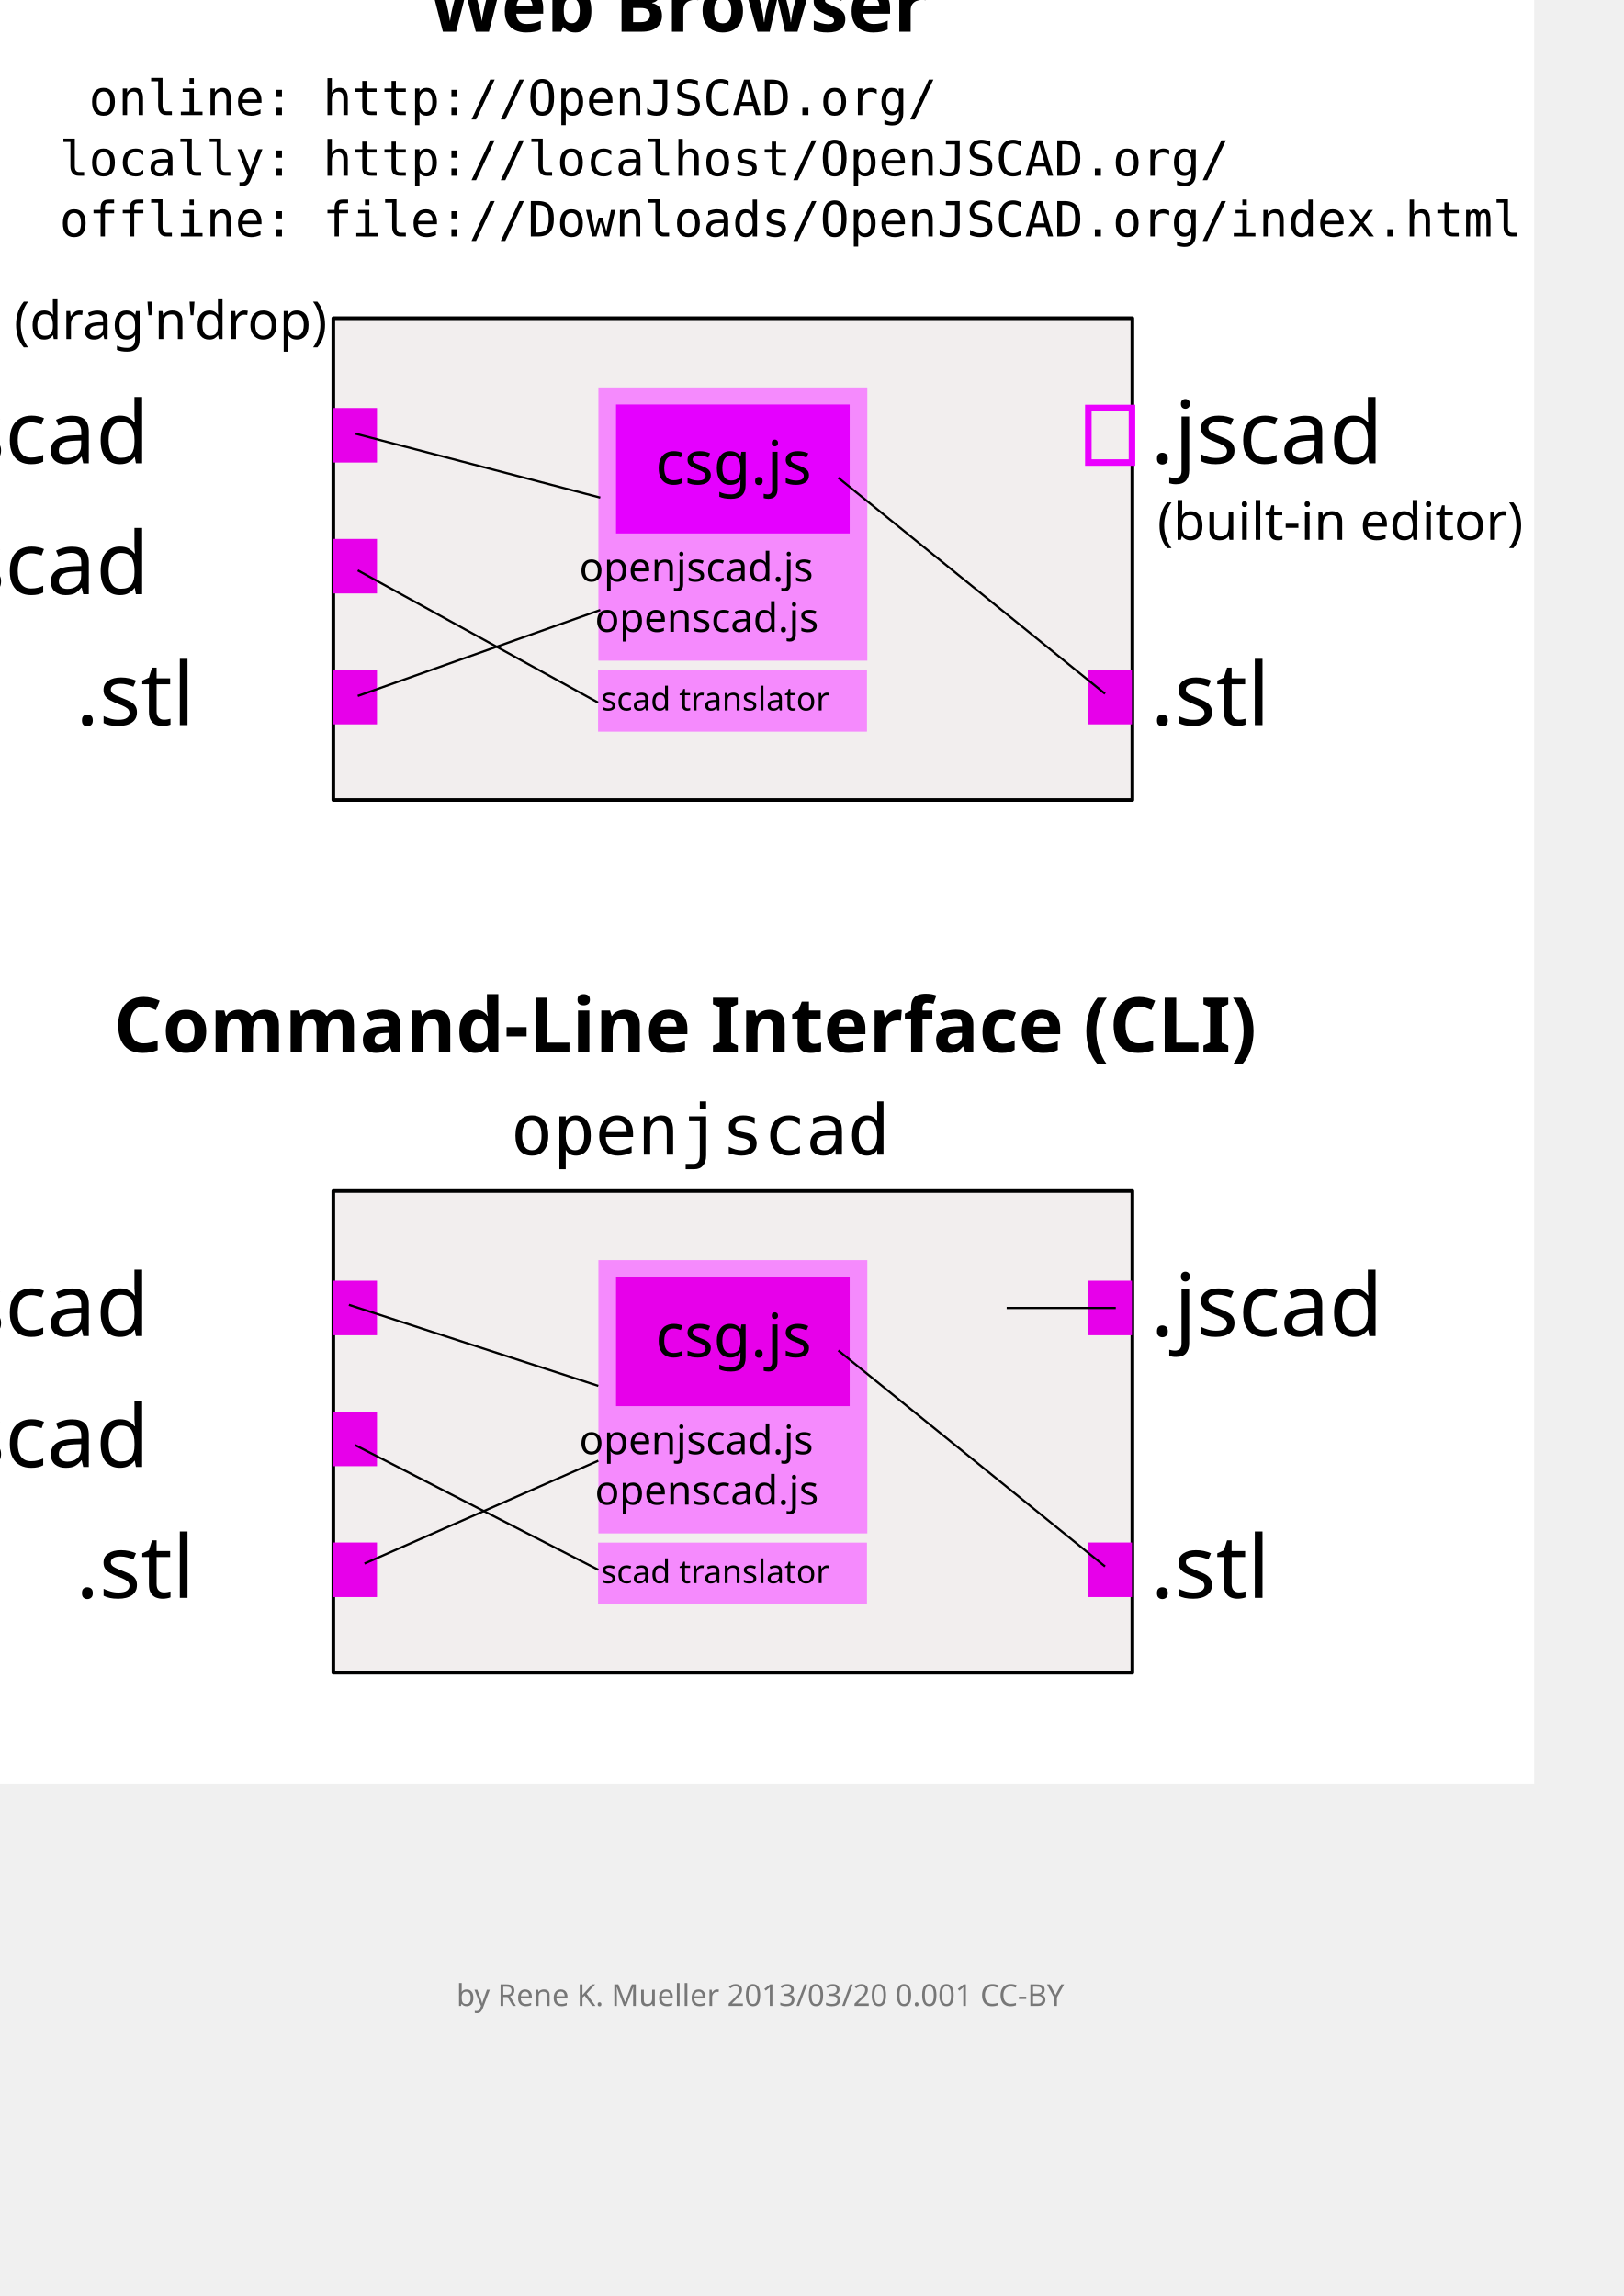
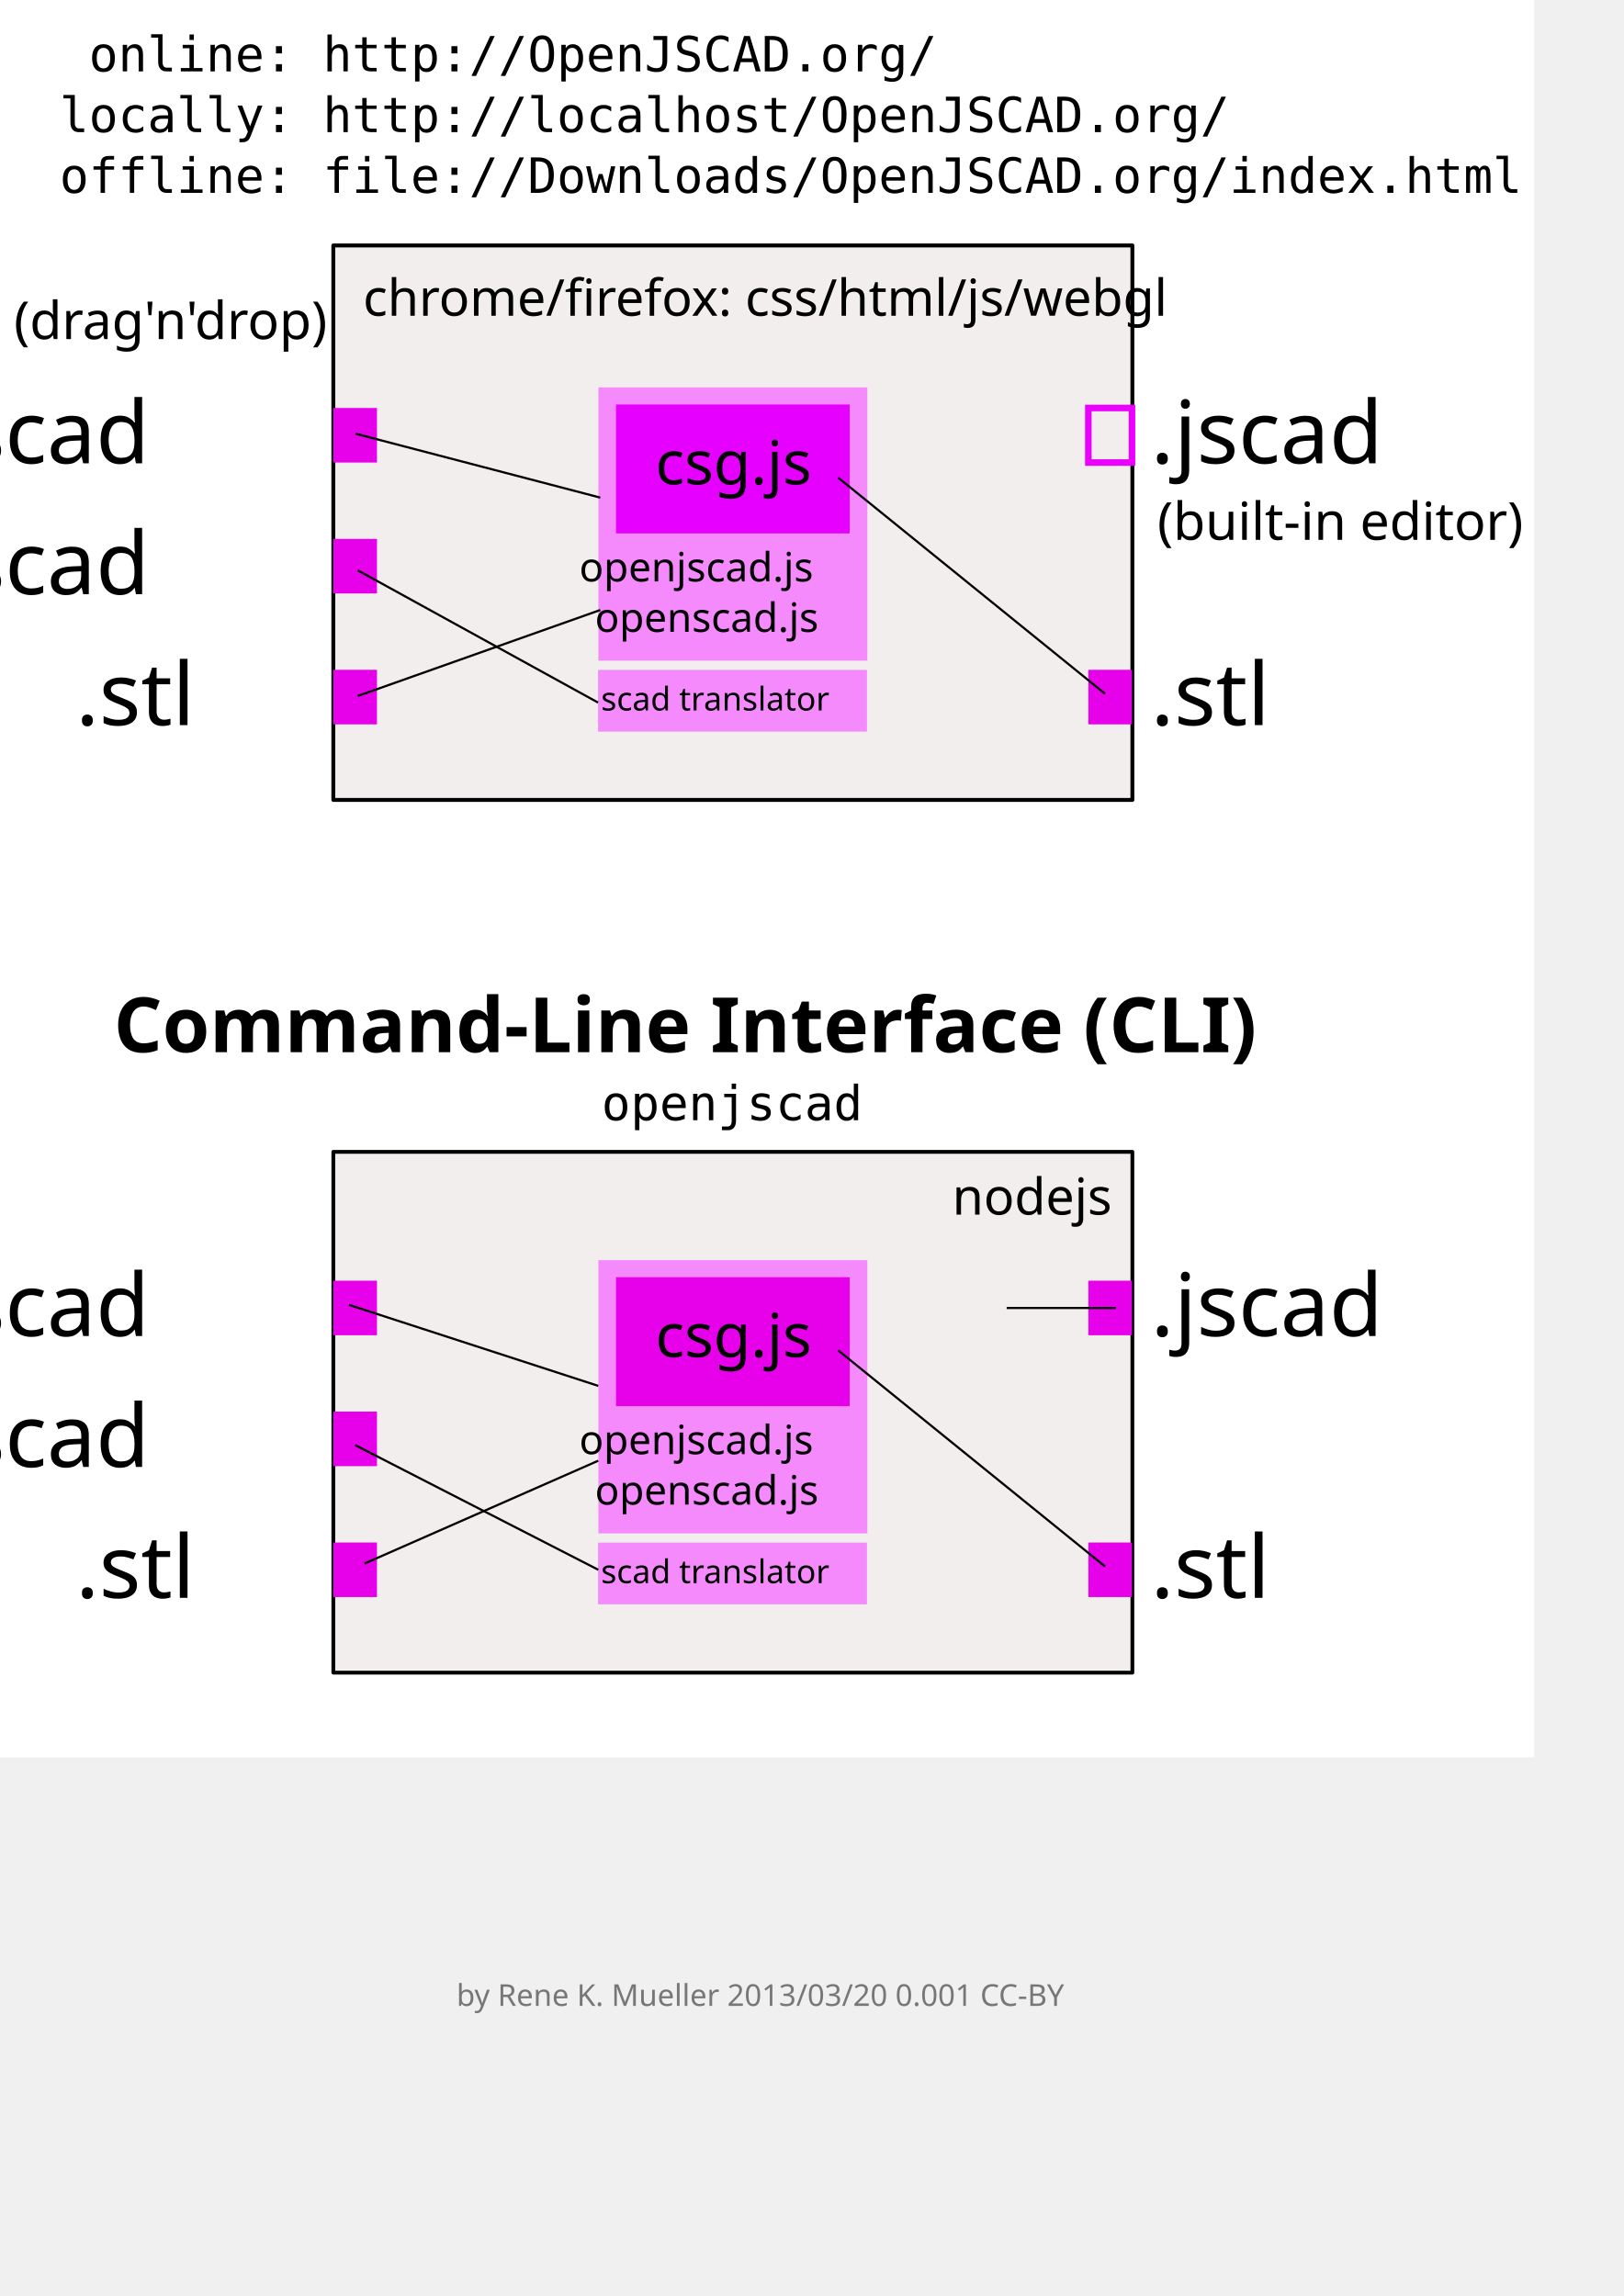
<svg xmlns="http://www.w3.org/2000/svg" width="744.094" height="1052.362" id="svg2" version="1.1">
  <defs id="defs4" />
  <g id="layer1">
-     <rect style="fill:#ffffff;fill-opacity:1;stroke:none" id="rect4300" width="748.29" height="864.319" x="-45.224" y="-46.887" />
-     <rect y="545.875" x="152.756" height="220.773" width="366.182" id="rect3238" style="fill:#f2eeee;fill-opacity:1;stroke:#000000;stroke-width:1.665;stroke-linecap:round;stroke-linejoin:round;stroke-miterlimit:4;stroke-opacity:1;stroke-dasharray:none;stroke-dashoffset:0" />
+     <rect style="fill:#ffffff;fill-opacity:1;stroke:none" id="rect4300" width="748.29" height="864.319" x="-45.224" y="-58.887" />
+     <rect y="527.947" x="152.756" height="238.701" width="366.182" id="rect3238" style="fill:#f2eeee;fill-opacity:1;stroke:#000000;stroke-width:1.731;stroke-linecap:round;stroke-linejoin:round;stroke-miterlimit:4;stroke-opacity:1;stroke-dasharray:none;stroke-dashoffset:0" />
    <text xml:space="preserve" style="font-size:40px;font-style:normal;font-weight:normal;line-height:125%;letter-spacing:0px;word-spacing:0px;fill:#000000;fill-opacity:1;stroke:none;font-family:Sans" x="286.883" y="306.87" id="text4128">
      <tspan id="tspan4130" x="286.883" y="306.87" />
    </text>
-     <rect style="fill:#f2eeee;fill-opacity:1;stroke:#000000;stroke-width:1.665;stroke-linecap:round;stroke-linejoin:round;stroke-miterlimit:4;stroke-opacity:1;stroke-dasharray:none;stroke-dashoffset:0" id="rect3967" width="366.182" height="220.773" x="152.756" y="145.875" />
-     <text xml:space="preserve" style="font-size:35px;font-style:normal;font-variant:normal;font-weight:bold;font-stretch:normal;text-align:center;line-height:125%;letter-spacing:0px;word-spacing:0px;writing-mode:lr-tb;text-anchor:middle;fill:#000000;fill-opacity:1;stroke:none;font-family:Sans;-inkscape-font-specification:Sans Bold" x="333.688" y="14.529" id="text3788">
-       <tspan id="tspan3790" x="333.688" y="14.529">Web Browser</tspan>
+     <text xml:space="preserve" style="font-size:35px;font-style:normal;font-variant:normal;font-weight:bold;font-stretch:normal;text-align:center;line-height:125%;letter-spacing:0px;word-spacing:0px;writing-mode:lr-tb;text-anchor:middle;fill:#000000;fill-opacity:1;stroke:none;font-family:Sans;-inkscape-font-specification:Sans Bold" x="333.688" y="-5.471" id="text3788">
+       <tspan id="tspan3790" x="333.688" y="-5.471">Web Browser</tspan>
    </text>
    <text xml:space="preserve" style="font-size:35px;font-style:normal;font-variant:normal;font-weight:bold;font-stretch:normal;text-align:center;line-height:125%;letter-spacing:0px;word-spacing:0px;writing-mode:lr-tb;text-anchor:middle;fill:#000000;fill-opacity:1;stroke:none;font-family:Sans;-inkscape-font-specification:Sans Bold" x="336.732" y="482.261" id="text3792">
      <tspan id="tspan3794" x="336.732" y="482.261">Command-Line Interface (CLI)</tspan>
    </text>
    <text xml:space="preserve" style="font-size:40px;font-style:normal;font-variant:normal;font-weight:normal;font-stretch:normal;text-align:end;line-height:125%;letter-spacing:0px;word-spacing:0px;writing-mode:lr-tb;text-anchor:end;fill:#000000;fill-opacity:1;stroke:none;font-family:Sans;-inkscape-font-specification:Sans" x="141.328" y="612.362" id="text3826">
      <tspan id="tspan3828" x="141.328" y="612.362">.jscad</tspan>
      <tspan x="141.328" y="662.362" id="tspan3832" />
    </text>
    <text id="text3844" y="672.362" x="141.328" style="font-size:40px;font-style:normal;font-variant:normal;font-weight:normal;font-stretch:normal;text-align:end;line-height:125%;letter-spacing:0px;word-spacing:0px;writing-mode:lr-tb;text-anchor:end;fill:#000000;fill-opacity:1;stroke:none;font-family:Sans;-inkscape-font-specification:Sans" xml:space="preserve">
      <tspan y="672.362" x="141.328" id="tspan3846">.scad</tspan>
      <tspan id="tspan3848" y="722.362" x="141.328" />
    </text>
    <text xml:space="preserve" style="font-size:40px;font-style:normal;font-variant:normal;font-weight:normal;font-stretch:normal;text-align:end;line-height:125%;letter-spacing:0px;word-spacing:0px;writing-mode:lr-tb;text-anchor:end;fill:#000000;fill-opacity:1;stroke:none;font-family:Sans;-inkscape-font-specification:Sans" x="141.328" y="732.362" id="text3850">
      <tspan x="141.328" y="732.362" id="tspan3854">.stl</tspan>
    </text>
    <text id="text3886" y="612.362" x="527.328" style="font-size:40px;font-style:normal;font-variant:normal;font-weight:normal;font-stretch:normal;text-align:start;line-height:125%;letter-spacing:0px;word-spacing:0px;writing-mode:lr-tb;text-anchor:start;fill:#000000;fill-opacity:1;stroke:none;font-family:Sans;-inkscape-font-specification:Sans" xml:space="preserve">
      <tspan y="612.362" x="527.328" id="tspan3888">.jscad</tspan>
      <tspan id="tspan3890" y="662.362" x="527.328" />
    </text>
    <text id="text3898" y="732.362" x="527.328" style="font-size:40px;font-style:normal;font-variant:normal;font-weight:normal;font-stretch:normal;text-align:start;line-height:125%;letter-spacing:0px;word-spacing:0px;writing-mode:lr-tb;text-anchor:start;fill:#000000;fill-opacity:1;stroke:none;font-family:Sans;-inkscape-font-specification:Sans" xml:space="preserve">
      <tspan id="tspan3900" y="732.362" x="527.328">.stl</tspan>
    </text>
    <rect style="fill:#e700ea;fill-opacity:1;stroke:none" id="rect3858" width="20" height="25" x="152.756" y="587.005" />
    <rect y="647.005" x="152.756" height="25" width="20" id="rect3860" style="fill:#e700ea;fill-opacity:1;stroke:none" />
    <rect style="fill:#e700ea;fill-opacity:1;stroke:none" id="rect3862" width="20" height="25" x="152.756" y="707.005" />
    <rect y="707.005" x="498.756" height="25" width="20" id="rect3870" style="fill:#e700ea;fill-opacity:1;stroke:none" />
    <rect y="587.005" x="498.756" height="25" width="20" id="rect3904" style="fill:#e700ea;fill-opacity:1;stroke:none" />
+     <rect style="fill:#f2eeee;fill-opacity:1;stroke:#000000;stroke-width:1.786;stroke-linecap:round;stroke-linejoin:round;stroke-miterlimit:4;stroke-opacity:1;stroke-dasharray:none;stroke-dashoffset:0" id="rect3083" width="366.182" height="254.145" x="152.756" y="112.503" />
    <rect y="187.005" x="152.756" height="25" width="20" id="rect3906" style="fill:#e700ea;fill-opacity:1;stroke:none" />
    <rect style="fill:#e700ea;fill-opacity:1;stroke:none" id="rect3908" width="20" height="25" x="152.756" y="247.005" />
    <rect y="307.005" x="152.756" height="25" width="20" id="rect3910" style="fill:#e700ea;fill-opacity:1;stroke:none" />
    <text id="text3926" y="212.362" x="141.328" style="font-size:40px;font-style:normal;font-variant:normal;font-weight:normal;font-stretch:normal;text-align:end;line-height:125%;letter-spacing:0px;word-spacing:0px;writing-mode:lr-tb;text-anchor:end;fill:#000000;fill-opacity:1;stroke:none;font-family:Sans;-inkscape-font-specification:Sans" xml:space="preserve">
      <tspan y="212.362" x="141.328" id="tspan3928">.jscad</tspan>
      <tspan id="tspan3930" y="262.362" x="141.328" />
    </text>
    <text xml:space="preserve" style="font-size:40px;font-style:normal;font-variant:normal;font-weight:normal;font-stretch:normal;text-align:end;line-height:125%;letter-spacing:0px;word-spacing:0px;writing-mode:lr-tb;text-anchor:end;fill:#000000;fill-opacity:1;stroke:none;font-family:Sans;-inkscape-font-specification:Sans" x="141.328" y="272.362" id="text3932">
      <tspan id="tspan3934" x="141.328" y="272.362">.scad</tspan>
      <tspan x="141.328" y="322.362" id="tspan3936" />
    </text>
    <text id="text3938" y="332.362" x="141.328" style="font-size:40px;font-style:normal;font-variant:normal;font-weight:normal;font-stretch:normal;text-align:end;line-height:125%;letter-spacing:0px;word-spacing:0px;writing-mode:lr-tb;text-anchor:end;fill:#000000;fill-opacity:1;stroke:none;font-family:Sans;-inkscape-font-specification:Sans" xml:space="preserve">
      <tspan id="tspan3940" y="332.362" x="141.328">.stl</tspan>
    </text>
    <text xml:space="preserve" style="font-size:40px;font-style:normal;font-variant:normal;font-weight:normal;font-stretch:normal;text-align:start;line-height:125%;letter-spacing:0px;word-spacing:0px;writing-mode:lr-tb;text-anchor:start;fill:#000000;fill-opacity:1;stroke:none;font-family:Sans;-inkscape-font-specification:Sans" x="527.328" y="332.362" id="text3950">
      <tspan x="527.328" y="332.362" id="tspan3952">.stl</tspan>
    </text>
    <rect style="fill:#e700ea;fill-opacity:1;stroke:none" id="rect3954" width="20" height="25" x="498.756" y="307.005" />
-     <text id="text4014" y="529.212" x="234.074" style="font-size:32.072px;font-style:normal;font-variant:normal;font-weight:normal;font-stretch:normal;text-align:start;line-height:125%;letter-spacing:0px;word-spacing:0px;writing-mode:lr-tb;text-anchor:start;fill:#000000;fill-opacity:1;stroke:none;font-family:Monospace;-inkscape-font-specification:Monospace" xml:space="preserve">
-       <tspan id="tspan4018" y="529.212" x="234.074">openjscad</tspan>
+     <text id="text4014" y="513.435" x="275.663" style="font-size:22.081px;font-style:normal;font-variant:normal;font-weight:normal;font-stretch:normal;text-align:start;line-height:125%;letter-spacing:0px;word-spacing:0px;writing-mode:lr-tb;text-anchor:start;fill:#000000;fill-opacity:1;stroke:none;font-family:Monospace;-inkscape-font-specification:Monospace" xml:space="preserve">
+       <tspan id="tspan4018" y="513.435" x="275.663">openjscad</tspan>
    </text>
    <rect style="fill:#f58afd;fill-opacity:1;stroke:none" id="rect4126" width="123.239" height="125.259" x="274.228" y="177.57" />
    <rect style="fill:#e500ff;fill-opacity:1;stroke:none" id="rect4107" width="107.076" height="59.094" x="282.309" y="185.399" />
    <text xml:space="preserve" style="font-size:27.776px;font-style:normal;font-weight:normal;line-height:125%;letter-spacing:0px;word-spacing:0px;fill:#000000;fill-opacity:1;stroke:none;font-family:Sans" x="300.334" y="221.964" id="text4109">
      <tspan id="tspan4111" x="300.334" y="221.964">csg.js</tspan>
    </text>
    <text id="text4132" y="266.499" x="335.897" style="font-size:18.492px;font-style:normal;font-variant:normal;font-weight:normal;font-stretch:normal;text-align:center;line-height:125%;letter-spacing:0px;word-spacing:0px;writing-mode:lr-tb;text-anchor:middle;fill:#000000;fill-opacity:1;stroke:none;font-family:Sans;-inkscape-font-specification:Sans" xml:space="preserve">
      <tspan y="266.499" x="335.897" id="tspan4134">openjscad.js</tspan>
      <tspan y="289.614" x="335.897" id="tspan4138">openscad.js</tspan>
    </text>
    <rect style="fill:#f58afd;fill-opacity:1;stroke:none" id="rect4158" width="123.239" height="28.284" x="274.069" y="307.052" />
    <text xml:space="preserve" style="font-size:14.942px;font-style:normal;font-variant:normal;font-weight:normal;font-stretch:normal;text-align:center;line-height:125%;letter-spacing:0px;word-spacing:0px;writing-mode:lr-tb;text-anchor:middle;fill:#000000;fill-opacity:1;stroke:none;font-family:Sans;-inkscape-font-specification:Sans" x="337.489" y="325.635" id="text4160">
      <tspan id="tspan4164" x="337.489" y="325.635">scad translator</tspan>
    </text>
    <path style="fill:none;stroke:#000000;stroke-width:1px;stroke-linecap:butt;stroke-linejoin:miter;stroke-opacity:1" d="M 163.962,318.991 275.079,279.595" id="path4168" />
    <path style="fill:none;stroke:#000000;stroke-width:1px;stroke-linecap:butt;stroke-linejoin:miter;stroke-opacity:1" d="m 162.952,198.783 112.127,29.294 0,0" id="path4170" />
    <path style="fill:none;stroke:#000000;stroke-width:1px;stroke-linecap:butt;stroke-linejoin:miter;stroke-opacity:1" d="m 163.962,261.413 110.107,60.609" id="path4172" />
    <path style="fill:none;stroke:#000000;stroke-width:1px;stroke-linecap:butt;stroke-linejoin:miter;stroke-opacity:1" d="m 384.176,218.986 122.228,98.995" id="path4187" />
    <rect y="577.57" x="274.228" height="125.259" width="123.239" id="rect4222" style="fill:#f58afd;fill-opacity:1;stroke:none" />
    <rect y="585.399" x="282.309" height="59.094" width="107.076" id="rect4224" style="fill:#e700ea;fill-opacity:1;stroke:none" />
    <text id="text4226" y="621.964" x="300.334" style="font-size:27.776px;font-style:normal;font-weight:normal;line-height:125%;letter-spacing:0px;word-spacing:0px;fill:#000000;fill-opacity:1;stroke:none;font-family:Sans" xml:space="preserve">
      <tspan y="621.964" x="300.334" id="tspan4228">csg.js</tspan>
    </text>
    <text xml:space="preserve" style="font-size:18.492px;font-style:normal;font-variant:normal;font-weight:normal;font-stretch:normal;text-align:center;line-height:125%;letter-spacing:0px;word-spacing:0px;writing-mode:lr-tb;text-anchor:middle;fill:#000000;fill-opacity:1;stroke:none;font-family:Sans;-inkscape-font-specification:Sans" x="335.897" y="666.499" id="text4230">
      <tspan id="tspan4232" x="335.897" y="666.499">openjscad.js</tspan>
      <tspan id="tspan4234" x="335.897" y="689.614">openscad.js</tspan>
    </text>
    <rect y="707.052" x="274.069" height="28.284" width="123.239" id="rect4236" style="fill:#f58afd;fill-opacity:1;stroke:none" />
    <text id="text4238" y="725.635" x="337.489" style="font-size:14.942px;font-style:normal;font-variant:normal;font-weight:normal;font-stretch:normal;text-align:center;line-height:125%;letter-spacing:0px;word-spacing:0px;writing-mode:lr-tb;text-anchor:middle;fill:#000000;fill-opacity:1;stroke:none;font-family:Sans;-inkscape-font-specification:Sans" xml:space="preserve">
      <tspan y="725.635" x="337.489" id="tspan4240">scad translator</tspan>
    </text>
    <path style="fill:none;stroke:#000000;stroke-width:1px;stroke-linecap:butt;stroke-linejoin:miter;stroke-opacity:1" d="m 159.899,598.076 114.286,37.143" id="path4242" />
    <path style="fill:none;stroke:#000000;stroke-width:1px;stroke-linecap:butt;stroke-linejoin:miter;stroke-opacity:1" d="m 162.756,662.362 111.429,57.143" id="path4244" />
    <path style="fill:none;stroke:#000000;stroke-width:1px;stroke-linecap:butt;stroke-linejoin:miter;stroke-opacity:1" d="M 167.042,716.648 274.185,669.505" id="path4246" />
    <path style="fill:none;stroke:#000000;stroke-width:1px;stroke-linecap:butt;stroke-linejoin:miter;stroke-opacity:1" d="m 461.328,599.505 50,0" id="path4252" />
    <text xml:space="preserve" style="font-size:40px;font-style:normal;font-variant:normal;font-weight:normal;font-stretch:normal;text-align:start;line-height:125%;letter-spacing:0px;word-spacing:0px;writing-mode:lr-tb;text-anchor:start;fill:#000000;fill-opacity:1;stroke:none;font-family:Sans;-inkscape-font-specification:Sans" x="527.328" y="212.362" id="text4258">
      <tspan id="tspan4260" x="527.328" y="212.362">.jscad</tspan>
      <tspan x="527.328" y="262.362" id="tspan4262" />
    </text>
    <text xml:space="preserve" style="font-size:24px;font-style:normal;font-variant:normal;font-weight:normal;font-stretch:normal;text-align:start;line-height:125%;letter-spacing:0px;word-spacing:0px;writing-mode:lr-tb;text-anchor:start;fill:#000000;fill-opacity:1;stroke:none;font-family:Sans;-inkscape-font-specification:Sans" x="530.41" y="247.417" id="text4264">
      <tspan x="530.41" y="247.417" id="tspan4266">(built-in editor)</tspan>
    </text>
    <text id="text4268" y="155.417" x="6.41" style="font-size:24px;font-style:normal;font-variant:normal;font-weight:normal;font-stretch:normal;text-align:start;line-height:125%;letter-spacing:0px;word-spacing:0px;writing-mode:lr-tb;text-anchor:start;fill:#000000;fill-opacity:1;stroke:none;font-family:Sans;-inkscape-font-specification:Sans" xml:space="preserve">
      <tspan id="tspan4270" y="155.417" x="6.41">(drag'n'drop)</tspan>
    </text>
    <rect style="fill:none;stroke:#eb00ff;stroke-width:3;stroke-miterlimit:4;stroke-opacity:1;stroke-dasharray:none" id="rect4285" width="20" height="25" x="498.756" y="187.005" />
    <text xml:space="preserve" style="font-size:13.812px;font-style:normal;font-weight:normal;line-height:125%;letter-spacing:0px;word-spacing:0px;opacity:0.505;fill:#000000;fill-opacity:1;stroke:none;font-family:Sans" x="209.199" y="919.392" id="text4302">
      <tspan id="tspan4304" x="209.199" y="919.392">by Rene K. Mueller 2013/03/20 0.001 CC-BY</tspan>
    </text>
    <path id="path4489" d="m 384.176,618.986 122.228,98.995" style="fill:none;stroke:#000000;stroke-width:1px;stroke-linecap:butt;stroke-linejoin:miter;stroke-opacity:1" />
-     <text id="text3205" y="52.729" x="27.32" style="font-size:22.263px;font-style:normal;font-variant:normal;font-weight:normal;font-stretch:normal;text-align:start;line-height:125%;letter-spacing:0px;word-spacing:0px;writing-mode:lr-tb;text-anchor:start;fill:#000000;fill-opacity:1;stroke:none;font-family:Monospace;-inkscape-font-specification:Monospace" xml:space="preserve">
-       <tspan y="52.729" x="27.32" id="tspan3207"> online: http://OpenJSCAD.org/</tspan>
-       <tspan id="tspan3209" y="80.557" x="27.32">locally: http://localhost/OpenJSCAD.org/</tspan>
-       <tspan id="tspan3211" y="108.386" x="27.32">offline: file://Downloads/OpenJSCAD.org/index.html</tspan>
+     <text id="text3205" y="32.729" x="27.32" style="font-size:22.263px;font-style:normal;font-variant:normal;font-weight:normal;font-stretch:normal;text-align:start;line-height:125%;letter-spacing:0px;word-spacing:0px;writing-mode:lr-tb;text-anchor:start;fill:#000000;fill-opacity:1;stroke:none;font-family:Monospace;-inkscape-font-specification:Monospace" xml:space="preserve">
+       <tspan y="32.729" x="27.32" id="tspan3207"> online: http://OpenJSCAD.org/</tspan>
+       <tspan id="tspan3209" y="60.557" x="27.32">locally: http://localhost/OpenJSCAD.org/</tspan>
+       <tspan id="tspan3211" y="88.386" x="27.32">offline: file://Downloads/OpenJSCAD.org/index.html</tspan>
+     </text>
+     <text xml:space="preserve" style="font-size:23.31px;font-style:normal;font-weight:normal;line-height:125%;letter-spacing:0px;word-spacing:0px;fill:#000000;fill-opacity:1;stroke:none;font-family:Sans" x="436.374" y="556.715" id="text3068">
+       <tspan id="tspan3070" x="436.374" y="556.715">nodejs</tspan>
+     </text>
+     <text id="text3085" y="144.715" x="166.374" style="font-size:23.31px;font-style:normal;font-weight:normal;line-height:125%;letter-spacing:0px;word-spacing:0px;fill:#000000;fill-opacity:1;stroke:none;font-family:Sans" xml:space="preserve">
+       <tspan y="144.715" x="166.374" id="tspan3087">chrome/firefox: css/html/js/webgl</tspan>
    </text>
  </g>
</svg>
